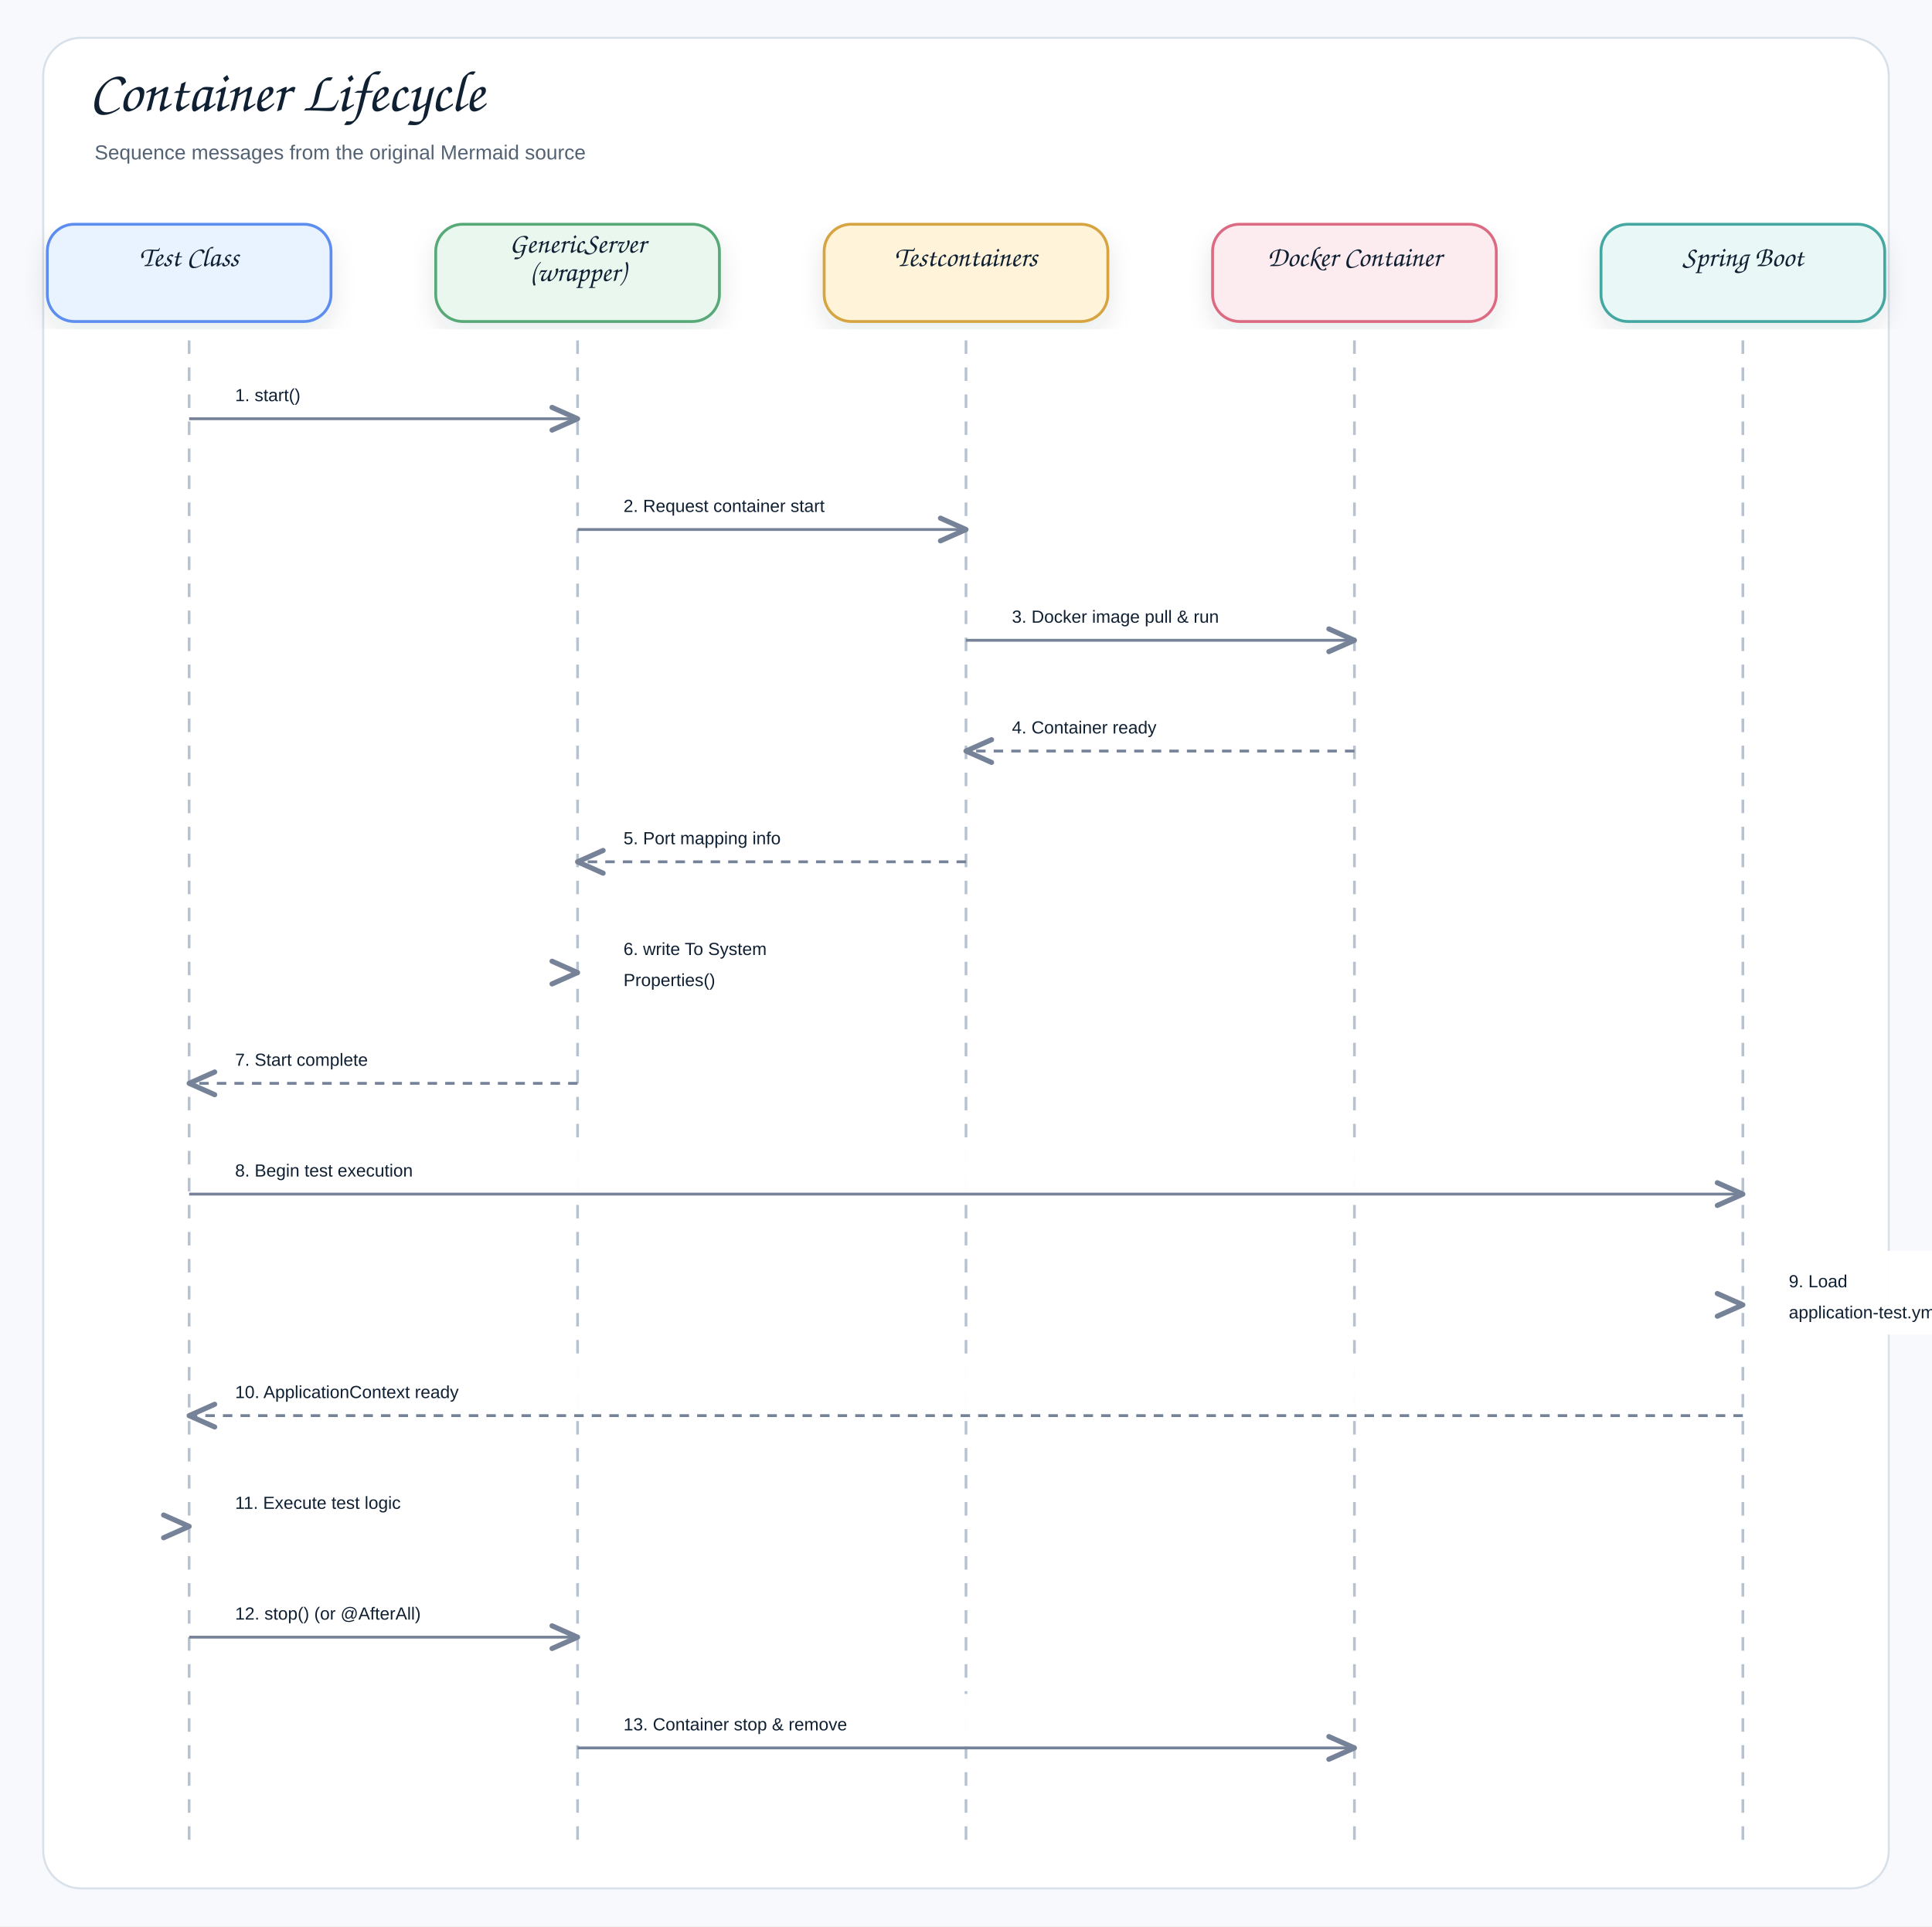
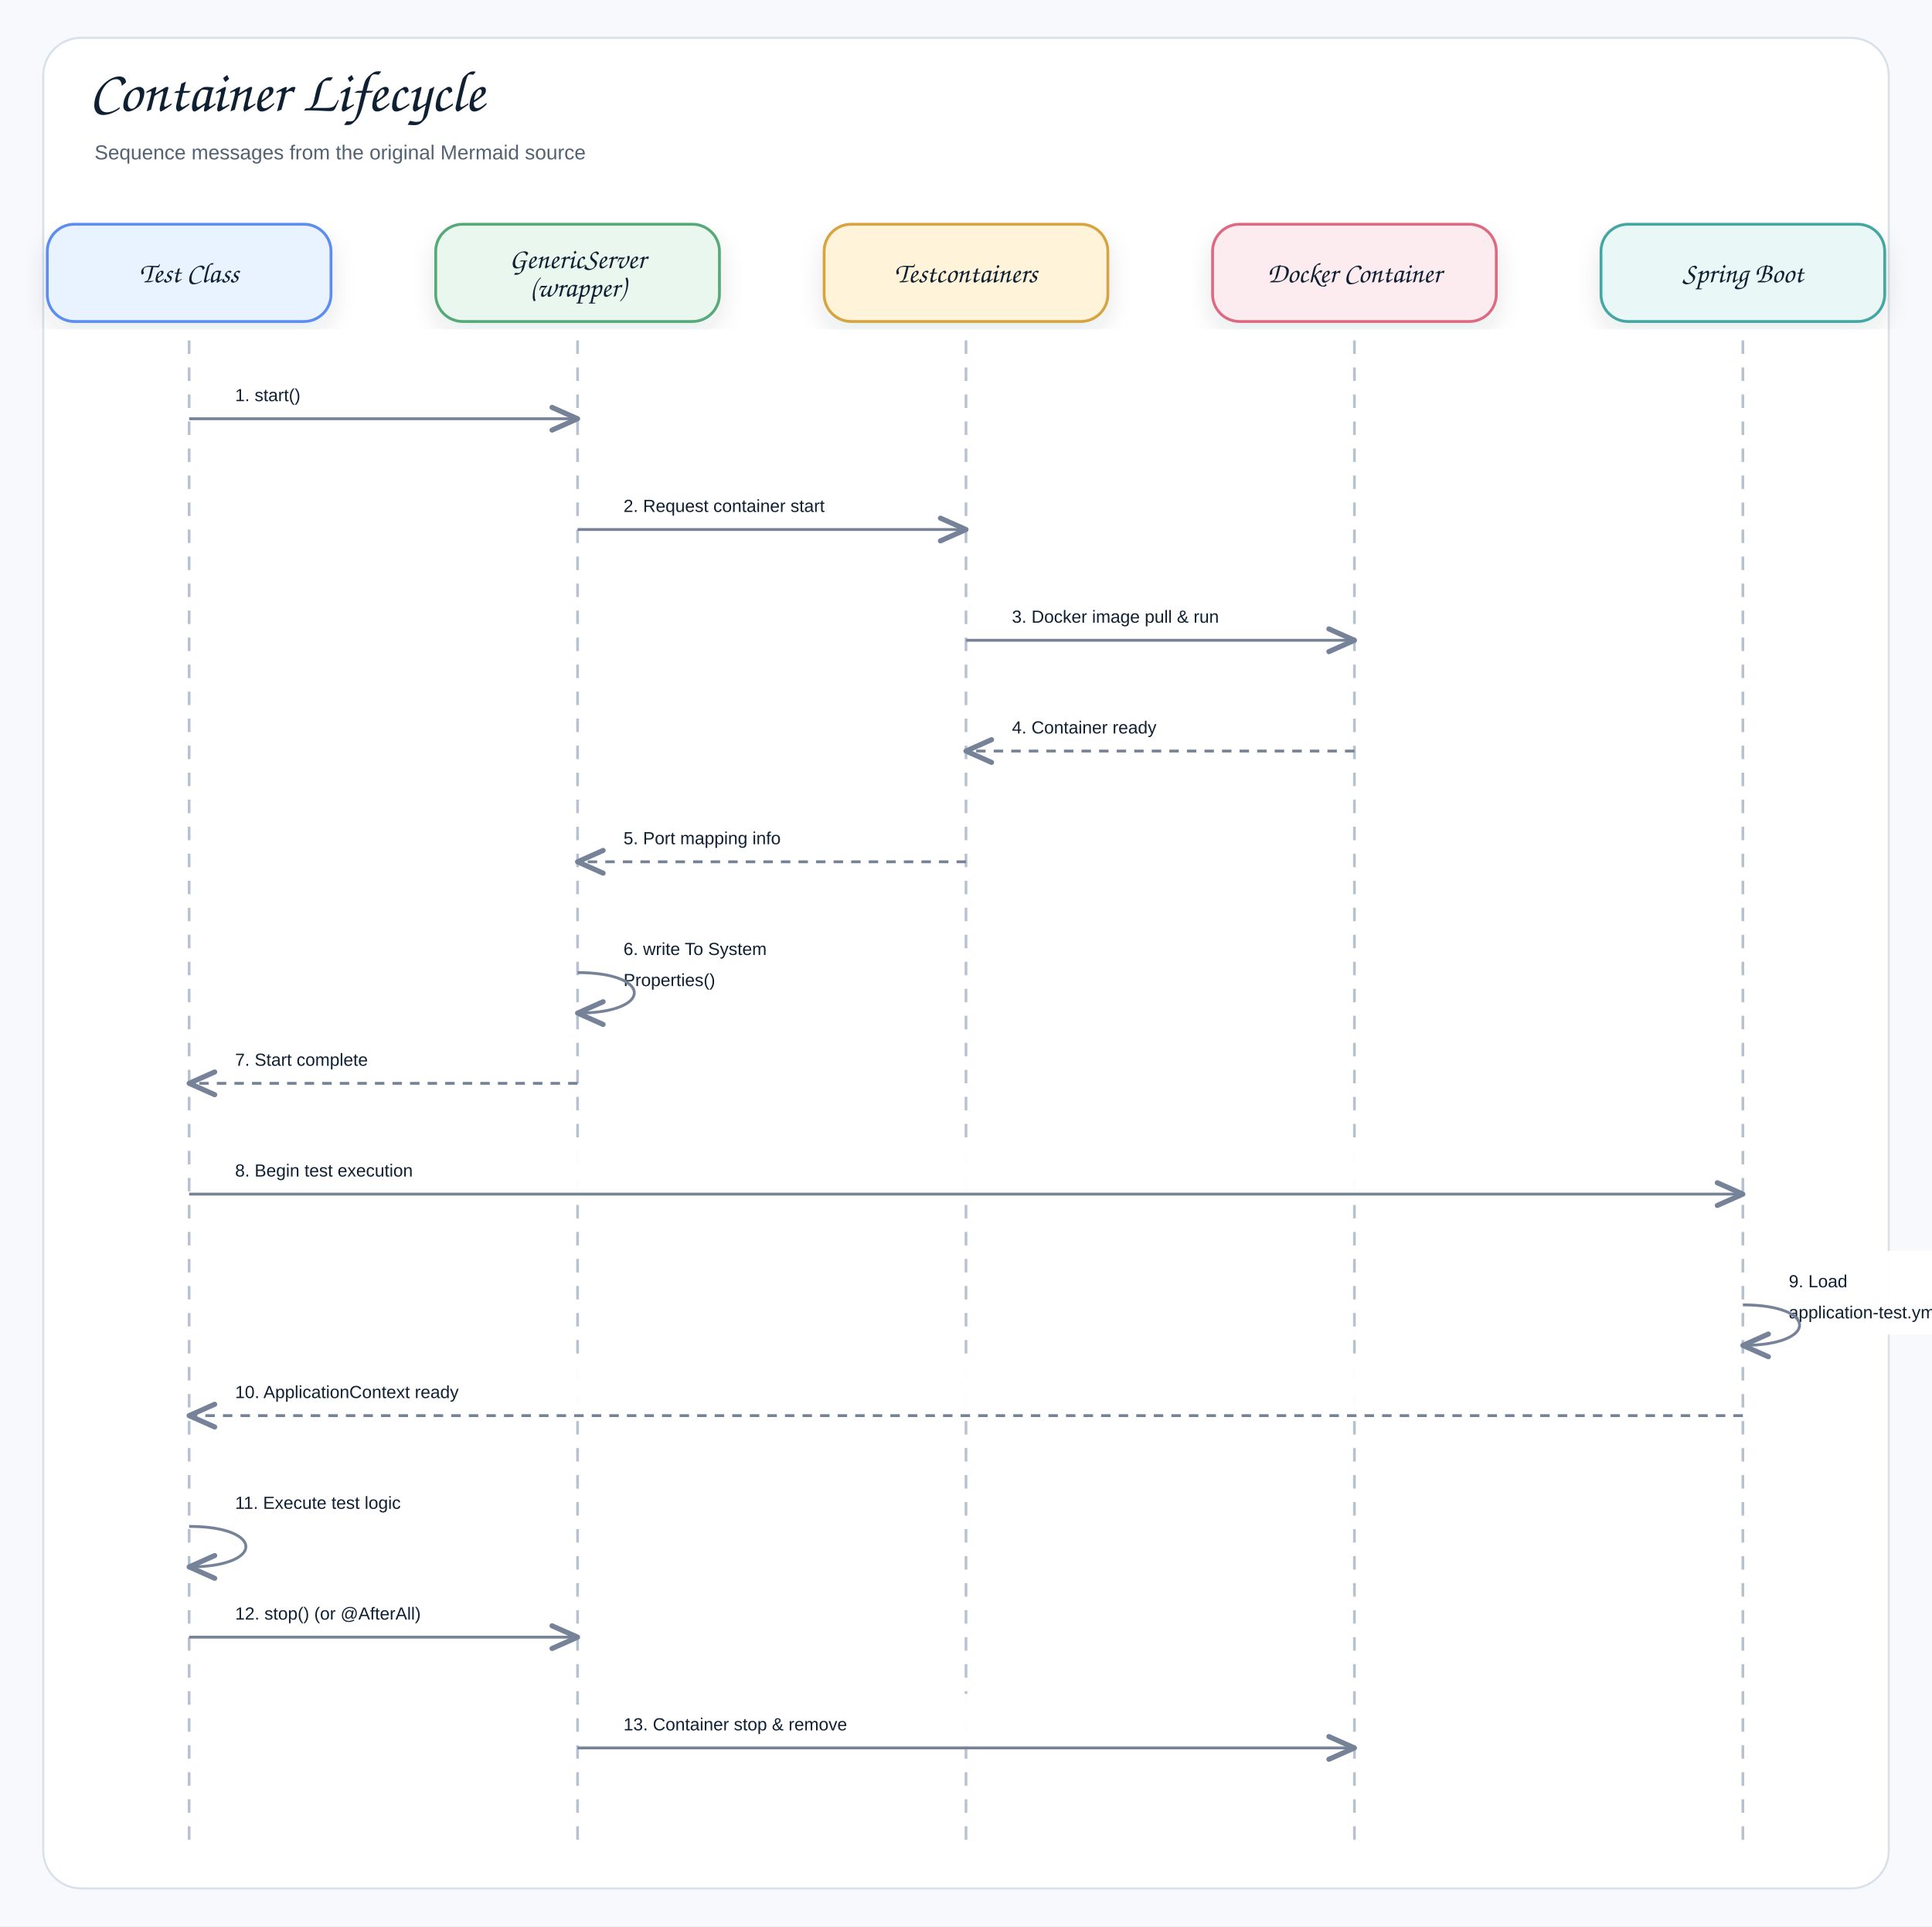
<svg xmlns="http://www.w3.org/2000/svg" width="1430" height="1426" viewBox="0 0 1430 1426" role="img" aria-label="Container Lifecycle">
  <defs>
    <filter id="shadow" x="-8%" y="-8%" width="116%" height="116%">
      <feDropShadow dx="0" dy="8" stdDeviation="9" flood-color="#1f2937" flood-opacity="0.10" />
    </filter>
    <marker id="openArrow" markerWidth="12" markerHeight="10" refX="10" refY="5" orient="auto" markerUnits="strokeWidth">
      <path d="M 1 1 L 10 5 L 1 9" fill="none" stroke="#758297" stroke-width="1.8" stroke-linecap="round" stroke-linejoin="round" />
    </marker>
    <marker id="inherit" markerWidth="14" markerHeight="12" refX="12" refY="6" orient="auto" markerUnits="strokeWidth">
      <path d="M 0 1 L 12 6 L 0 11 Z" fill="#ffffff" stroke="#758297" stroke-width="1.8" />
    </marker>
    <style>
    .canvas{fill:#f7f9fc}.frame{fill:#fff;stroke:#d8e0ea;stroke-width:1.5}
    .title{font-family:"Architects Daughter","Comic Sans MS","Comic Sans",cursive;font-size:43px;font-weight:400;fill:#102033}
    .subtitle{font-family:"Comic Sans MS","Comic Sans","Comic Neue",Arial,sans-serif;font-size:15px;font-weight:400;fill:#536273}
    .label{font-family:"Architects Daughter","Comic Sans MS","Comic Sans",cursive;font-size:25px;font-weight:400;fill:#102033}
    .smallLabel{font-family:"Architects Daughter","Comic Sans MS","Comic Sans",cursive;font-size:21px;font-weight:400;fill:#102033}
    .mono{font-family:"Comic Sans MS","Comic Sans","Comic Neue",Arial,sans-serif;font-size:12px;font-weight:400;fill:#102033}
    .small{font-family:"Comic Sans MS","Comic Sans","Comic Neue",Arial,sans-serif;font-size:12px;font-weight:400;fill:#536273}
    .strong{font-family:"Comic Sans MS","Comic Sans","Comic Neue",Arial,sans-serif;font-size:13px;font-weight:400;fill:#102033}
    .card{stroke-width:2.1;filter:url(#shadow)}.compartment{stroke-width:1.5;fill:none}
    .line{stroke:#758297;stroke-width:2.1;fill:none;marker-end:url(#openArrow)}
    .plainLine{stroke:#758297;stroke-width:2.1;fill:none}
    .dashed{stroke:#758297;stroke-width:2.1;stroke-dasharray:7 6;fill:none;marker-end:url(#openArrow)}
    .inheritLine{stroke:#758297;stroke-width:2.2;fill:none;marker-end:url(#inherit)}
    .implLine{stroke:#758297;stroke-width:2.2;stroke-dasharray:8 7;fill:none;marker-end:url(#inherit)}
  </style>
  </defs>
  <rect class="canvas" width="1430" height="1426" />
  <rect class="frame" x="32" y="28" width="1366" height="1370" rx="28" />
  <text class="title" x="66" y="82">Container Lifecycle</text>
  <text class="subtitle" x="70" y="118">Sequence messages from the original Mermaid source</text>
  <rect class="card" x="35" y="166" width="210" height="72" rx="20" fill="#E8F3FF" stroke="#5B8DEF" />
-   <text class="smallLabel" x="140" y="197" text-anchor="middle">Test Class</text>
+   <text class="smallLabel" x="140" y="209" text-anchor="middle">Test Class</text>
  <line x1="140" y1="252" x2="140" y2="1366" stroke="#b7c2d1" stroke-width="2" stroke-dasharray="10 10" />
  <rect class="card" x="322.5" y="166" width="210" height="72" rx="20" fill="#EAF7EF" stroke="#58A978" />
-   <text class="smallLabel" x="427.5" y="187" text-anchor="middle">GenericServer</text>
-   <text class="smallLabel" x="427.5" y="208" text-anchor="middle">(wrapper)</text>
+   <text class="smallLabel" x="427.5" y="198.5" text-anchor="middle">GenericServer</text>
+   <text class="smallLabel" x="427.5" y="219.5" text-anchor="middle">(wrapper)</text>
  <line x1="427.5" y1="252" x2="427.5" y2="1366" stroke="#b7c2d1" stroke-width="2" stroke-dasharray="10 10" />
  <rect class="card" x="610" y="166" width="210" height="72" rx="20" fill="#FFF3D9" stroke="#D6A441" />
-   <text class="smallLabel" x="715" y="197" text-anchor="middle">Testcontainers</text>
+   <text class="smallLabel" x="715" y="209" text-anchor="middle">Testcontainers</text>
  <line x1="715" y1="252" x2="715" y2="1366" stroke="#b7c2d1" stroke-width="2" stroke-dasharray="10 10" />
  <rect class="card" x="897.5" y="166" width="210" height="72" rx="20" fill="#FDECEF" stroke="#DC6B82" />
-   <text class="smallLabel" x="1002.5" y="197" text-anchor="middle">Docker Container</text>
+   <text class="smallLabel" x="1002.5" y="209" text-anchor="middle">Docker Container</text>
  <line x1="1002.5" y1="252" x2="1002.5" y2="1366" stroke="#b7c2d1" stroke-width="2" stroke-dasharray="10 10" />
  <rect class="card" x="1185" y="166" width="210" height="72" rx="20" fill="#E9F7F6" stroke="#45A7A1" />
-   <text class="smallLabel" x="1290" y="197" text-anchor="middle">Spring Boot</text>
+   <text class="smallLabel" x="1290" y="209" text-anchor="middle">Spring Boot</text>
  <line x1="1290" y1="252" x2="1290" y2="1366" stroke="#b7c2d1" stroke-width="2" stroke-dasharray="10 10" />
  <rect x="158" y="270" width="251.5" height="39" rx="12" fill="#ffffff" opacity="0.97" />
  <text class="strong" x="174" y="297" text-anchor="start">1. start()</text>
  <path class="line" d="M140 310 L427.5 310" />
  <rect x="445.5" y="352" width="251.5" height="39" rx="12" fill="#ffffff" opacity="0.97" />
  <text class="strong" x="461.5" y="379" text-anchor="start">2. Request container start</text>
  <path class="line" d="M427.5 392 L715 392" />
  <rect x="733" y="434" width="251.5" height="39" rx="12" fill="#ffffff" opacity="0.97" />
  <text class="strong" x="749" y="461" text-anchor="start">3. Docker image pull &amp; run</text>
  <path class="line" d="M715 474 L1002.5 474" />
  <rect x="733" y="516" width="251.5" height="39" rx="12" fill="#ffffff" opacity="0.97" />
  <text class="strong" x="749" y="543" text-anchor="start">4. Container ready</text>
  <path class="dashed" d="M1002.5 556 L715 556" />
  <rect x="445.5" y="598" width="251.5" height="39" rx="12" fill="#ffffff" opacity="0.97" />
  <text class="strong" x="461.5" y="625" text-anchor="start">5. Port mapping info</text>
  <path class="dashed" d="M715 638 L427.5 638" />
  <rect x="445.5" y="680" width="190" height="62" rx="12" fill="#ffffff" opacity="0.97" />
  <text class="strong" x="461.5" y="707" text-anchor="start">6. write To System</text>
  <text class="strong" x="461.5" y="730" text-anchor="start">Properties()</text>
-   <path class="line" d="M427.5 720 L427.5 720" />
+   <path class="line" d="M427.5 720 C483.5 720 483.5 750 427.5 750" />
  <rect x="158" y="762" width="251.5" height="39" rx="12" fill="#ffffff" opacity="0.97" />
  <text class="strong" x="174" y="789" text-anchor="start">7. Start complete</text>
  <path class="dashed" d="M427.5 802 L140 802" />
  <rect x="158" y="844" width="1114" height="39" rx="12" fill="#ffffff" opacity="0.97" />
  <text class="strong" x="174" y="871" text-anchor="start">8. Begin test execution</text>
  <path class="line" d="M140 884 L1290 884" />
  <rect x="1308" y="926" width="190" height="62" rx="12" fill="#ffffff" opacity="0.97" />
  <text class="strong" x="1324" y="953" text-anchor="start">9. Load</text>
  <text class="strong" x="1324" y="976" text-anchor="start">application-test.yml</text>
-   <path class="line" d="M1290 966 L1290 966" />
+   <path class="line" d="M1290 966 C1346 966 1346 996 1290 996" />
  <rect x="158" y="1008" width="1114" height="39" rx="12" fill="#ffffff" opacity="0.97" />
  <text class="strong" x="174" y="1035" text-anchor="start">10. ApplicationContext ready</text>
  <path class="dashed" d="M1290 1048 L140 1048" />
  <rect x="158" y="1090" width="190" height="39" rx="12" fill="#ffffff" opacity="0.97" />
  <text class="strong" x="174" y="1117" text-anchor="start">11. Execute test logic</text>
-   <path class="line" d="M140 1130 L140 1130" />
+   <path class="line" d="M140 1130 C196 1130 196 1160 140 1160" />
  <rect x="158" y="1172" width="251.5" height="39" rx="12" fill="#ffffff" opacity="0.97" />
  <text class="strong" x="174" y="1199" text-anchor="start">12. stop() (or @AfterAll)</text>
  <path class="line" d="M140 1212 L427.5 1212" />
  <rect x="445.5" y="1254" width="539" height="39" rx="12" fill="#ffffff" opacity="0.97" />
  <text class="strong" x="461.5" y="1281" text-anchor="start">13. Container stop &amp; remove</text>
  <path class="line" d="M427.5 1294 L1002.5 1294" />
</svg>
